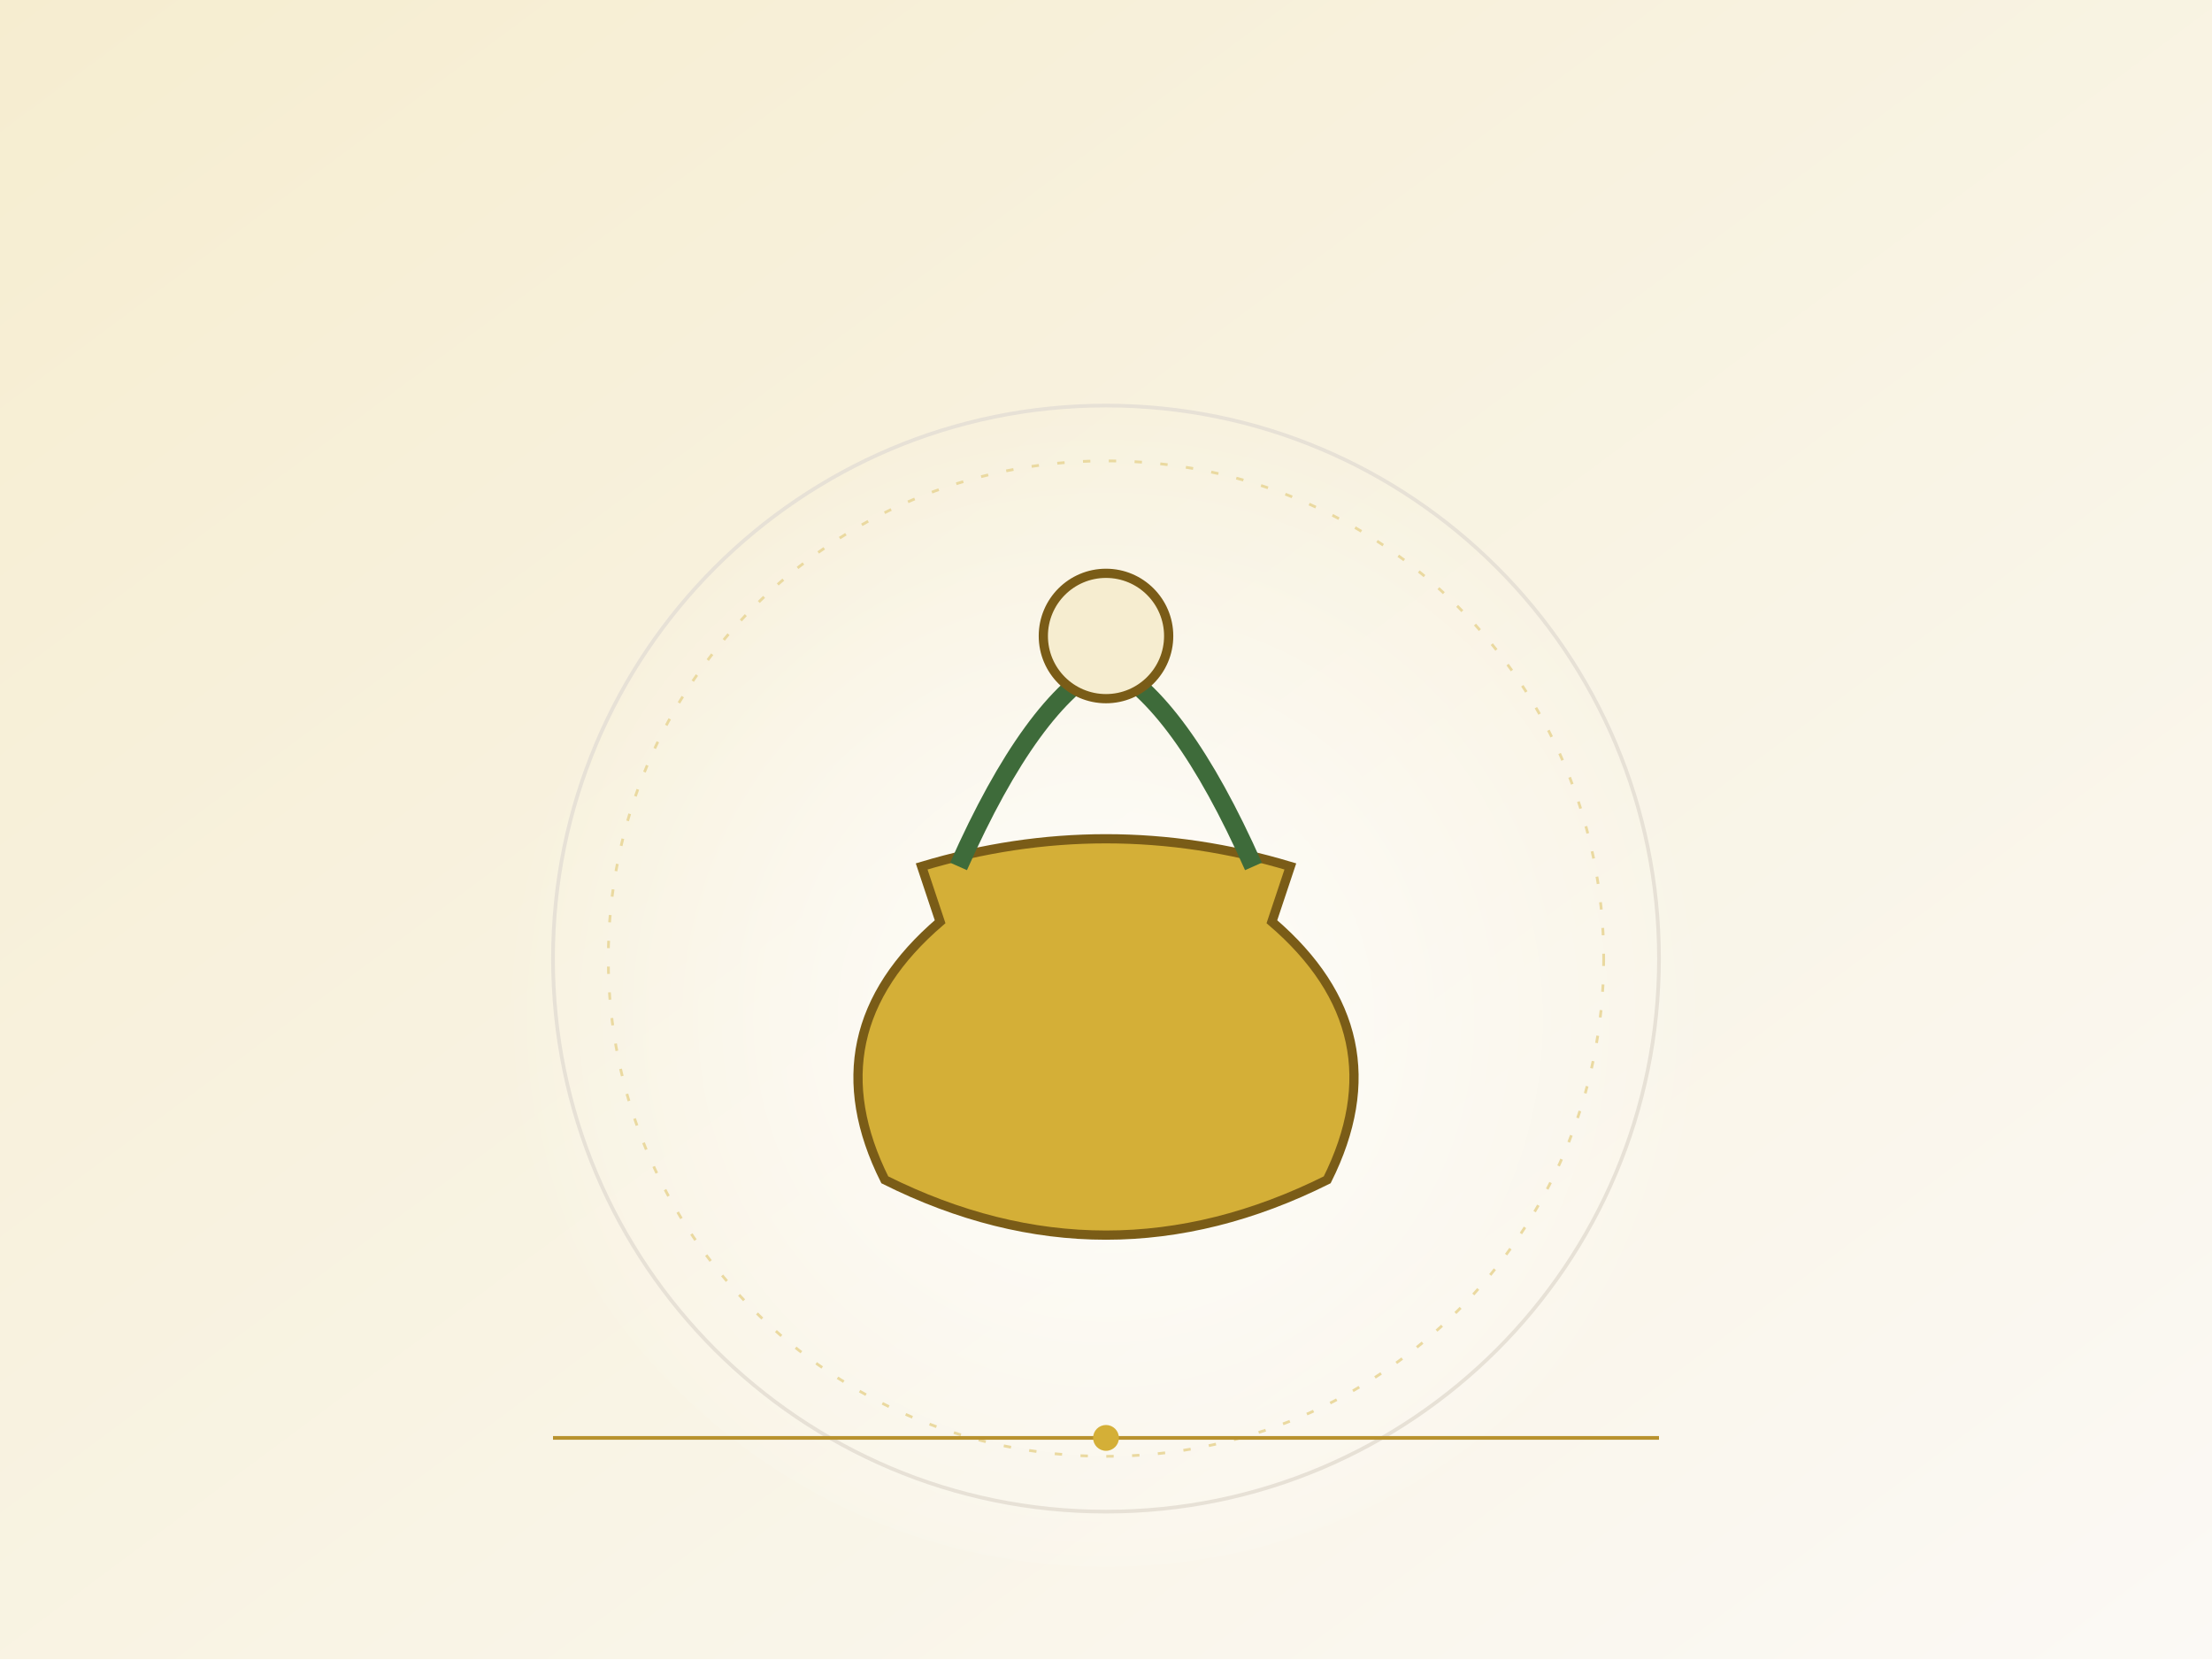
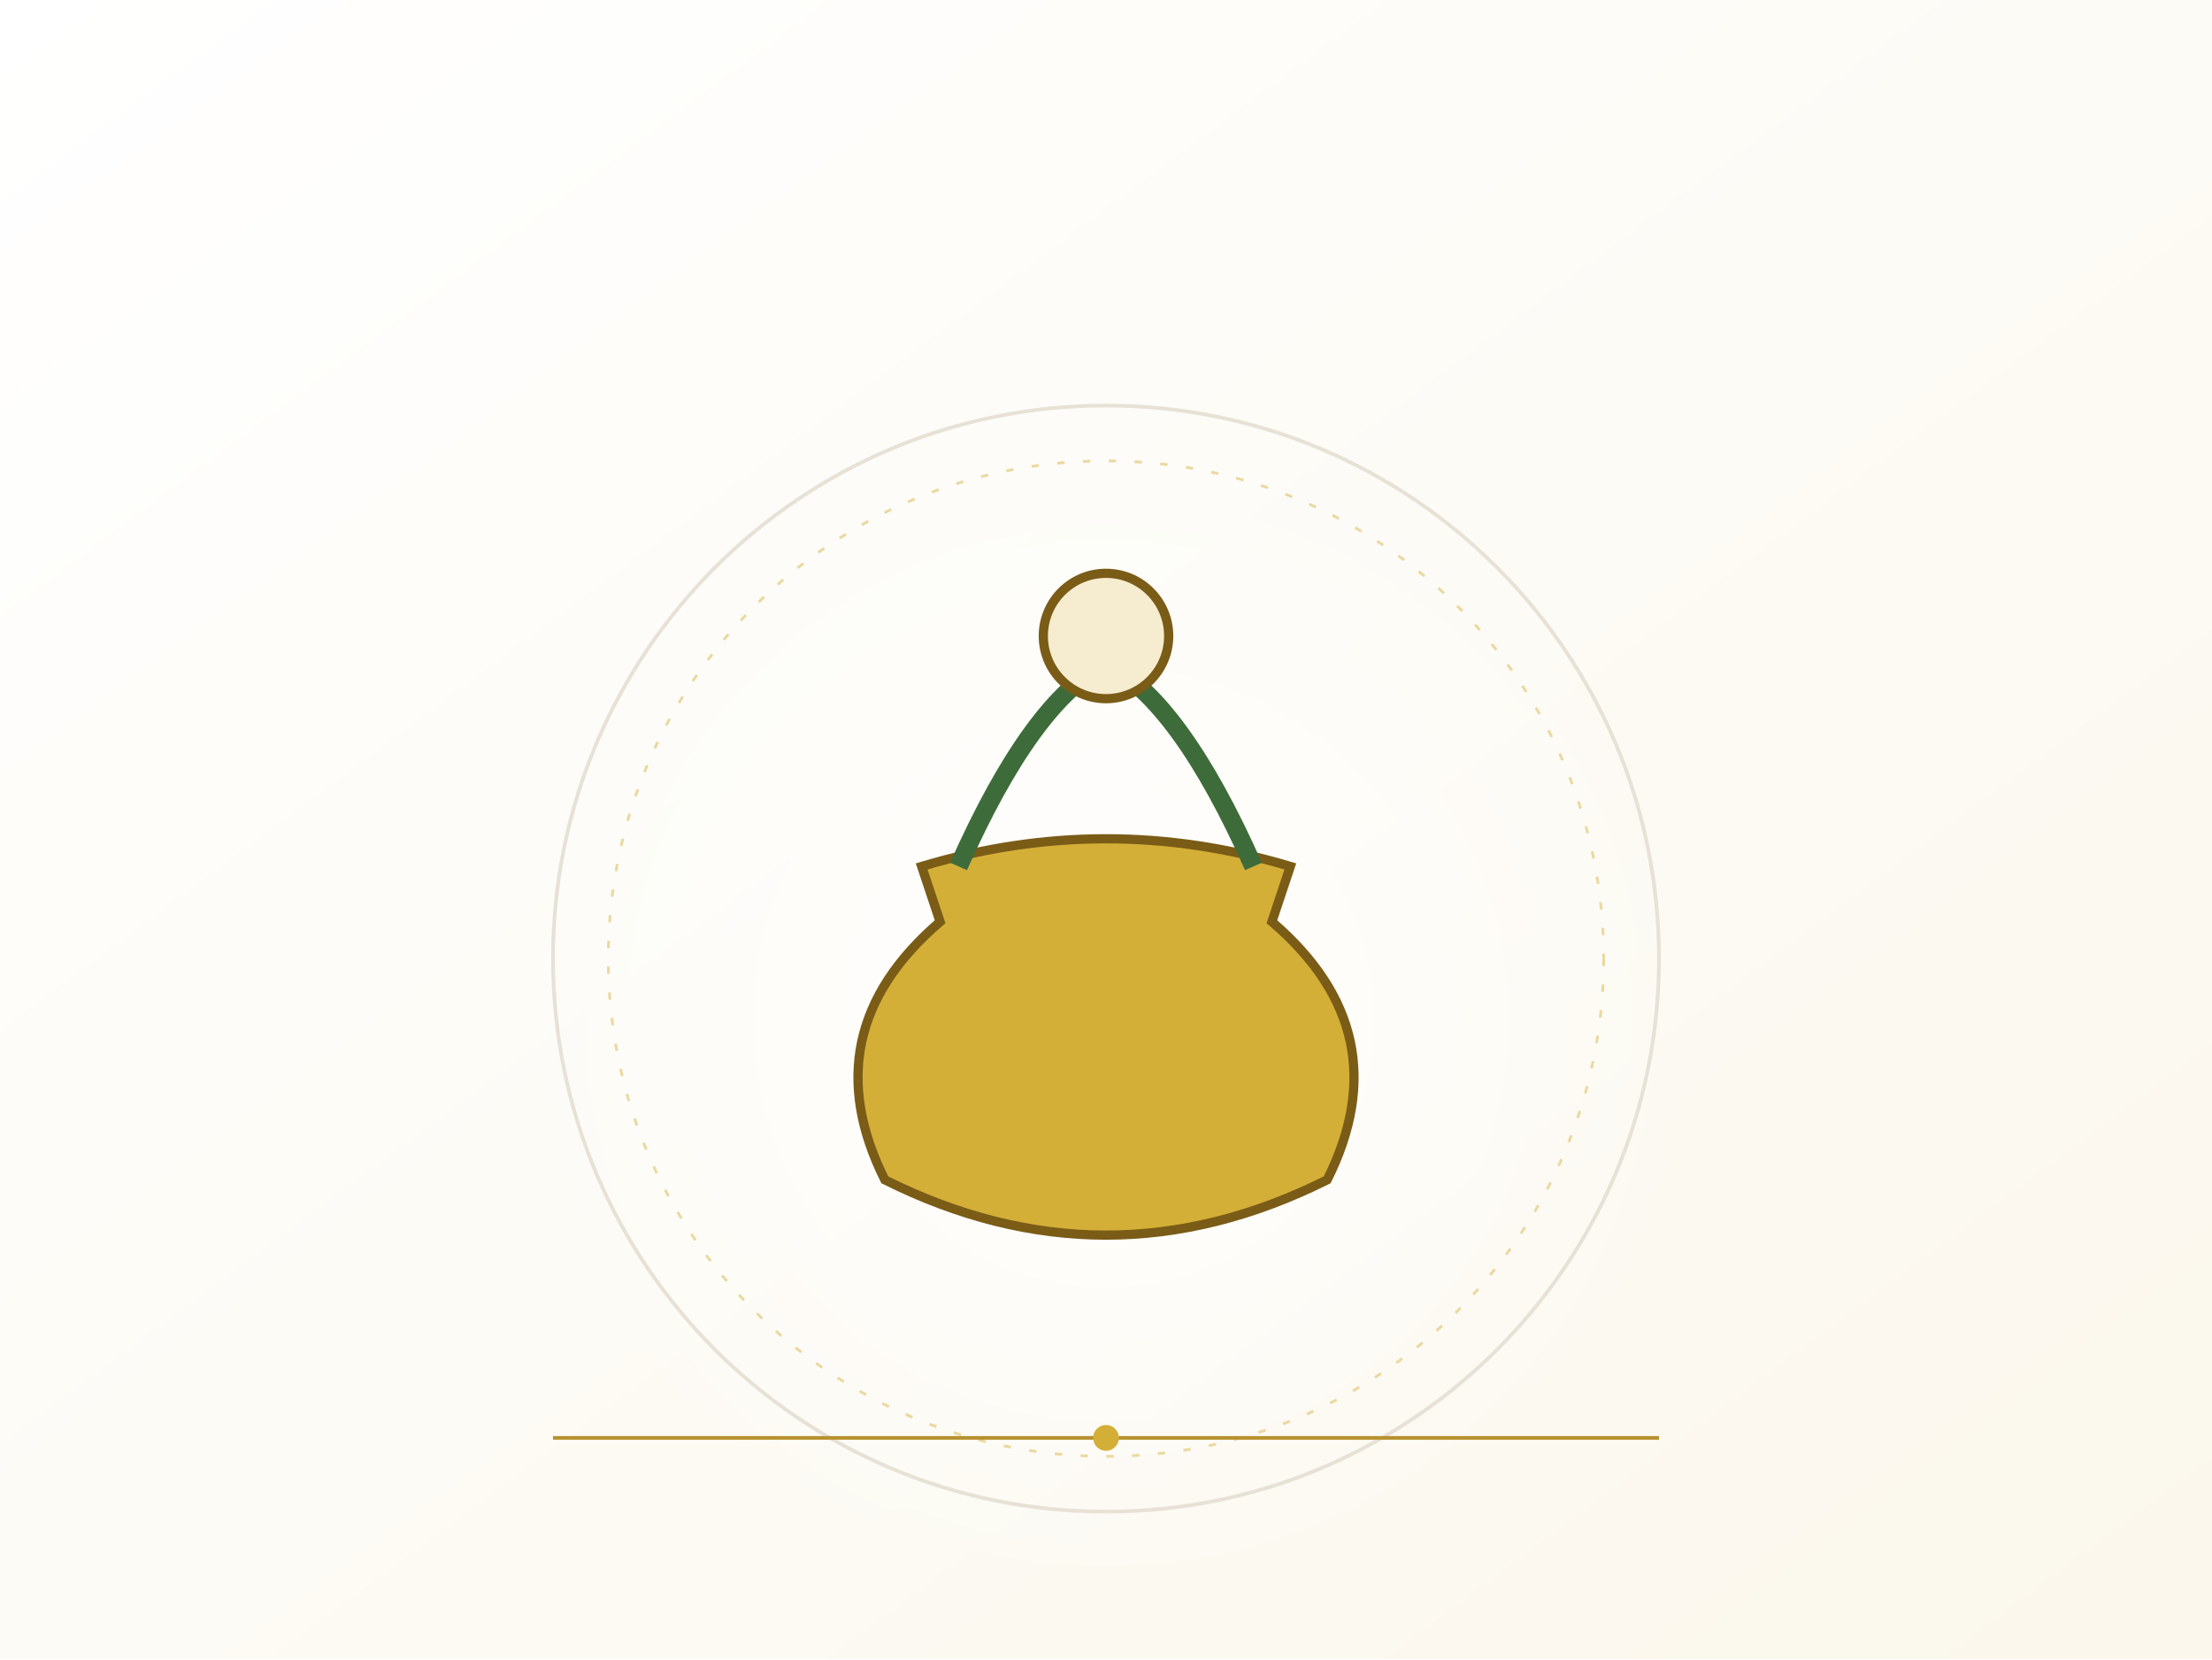
<svg xmlns="http://www.w3.org/2000/svg" viewBox="0 0 1200 900" width="1200" height="900" role="img">
  <defs>
    <linearGradient id="g" x1="0" y1="0" x2="1" y2="1">
-       <stop offset="0" stop-color="#F6EDD0" />
-       <stop offset="1" stop-color="#FBF9F5" />
+       <stop offset="0" stop-color="#FFFFFF" />
+       <stop offset="1" stop-color="#FBF7EC" />
    </linearGradient>
    <radialGradient id="r" cx="0.5" cy="0.55" r="0.5">
      <stop offset="0" stop-color="#FFFFFF" stop-opacity="0.9" />
      <stop offset="1" stop-color="#FFFFFF" stop-opacity="0" />
    </radialGradient>
  </defs>
  <rect width="1200" height="900" fill="url(#g)" />
  <circle cx="600" cy="520" r="330" fill="url(#r)" />
  <circle cx="600" cy="520" r="300" fill="none" stroke="#E7E1D6" stroke-width="2" />
  <circle cx="600" cy="520" r="270" fill="none" stroke="#EAD9A0" stroke-width="1.5" stroke-dasharray="4 10" />
  <g stroke="#7A5C17" stroke-width="5">
    <path d="M500 470 Q600 440 700 470 L690 500 Q760 560 720 640 Q600 700 480 640 Q440 560 510 500Z" fill="#D4AF37" />
    <path d="M520 470 Q560 380 600 360 Q640 380 680 470" fill="none" stroke="#3E6B3A" stroke-width="10" />
    <circle cx="600" cy="345" r="34" fill="#F6EDD0" />
  </g>
  <path d="M300 780 L900 780" stroke="#B8922E" stroke-width="2" />
  <circle cx="600" cy="780" r="7" fill="#D4AF37" />
</svg>
